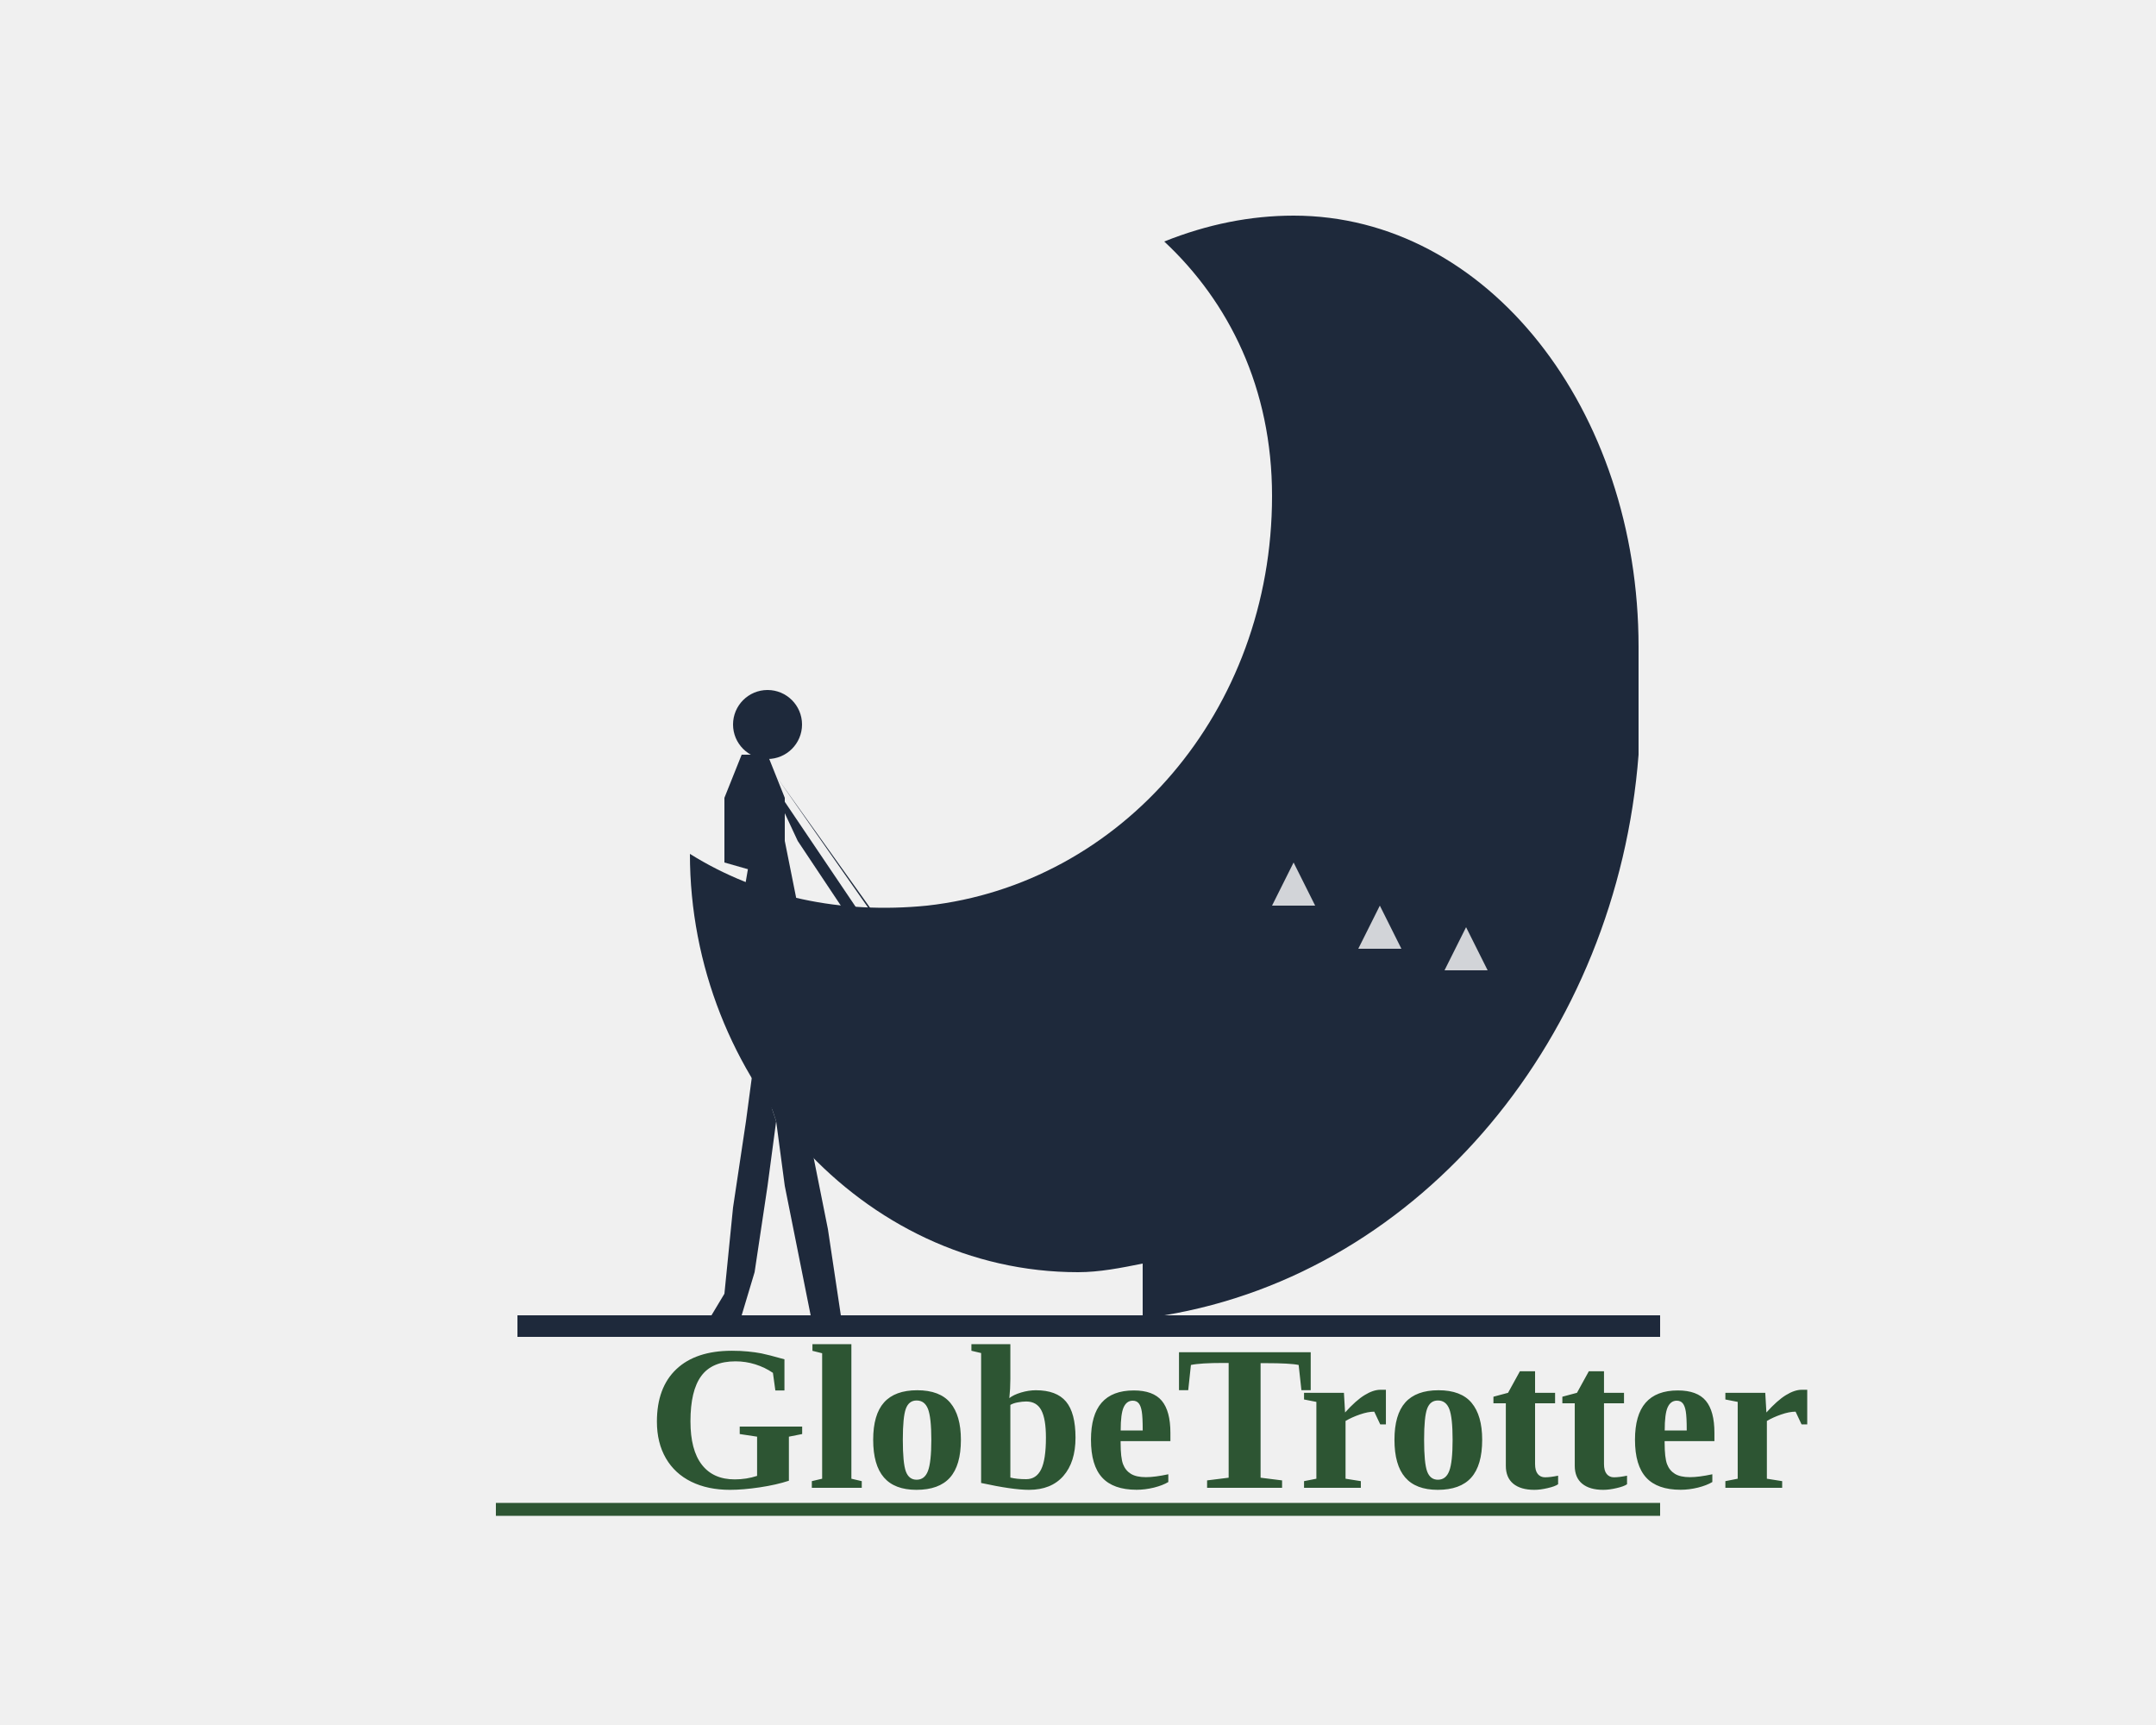
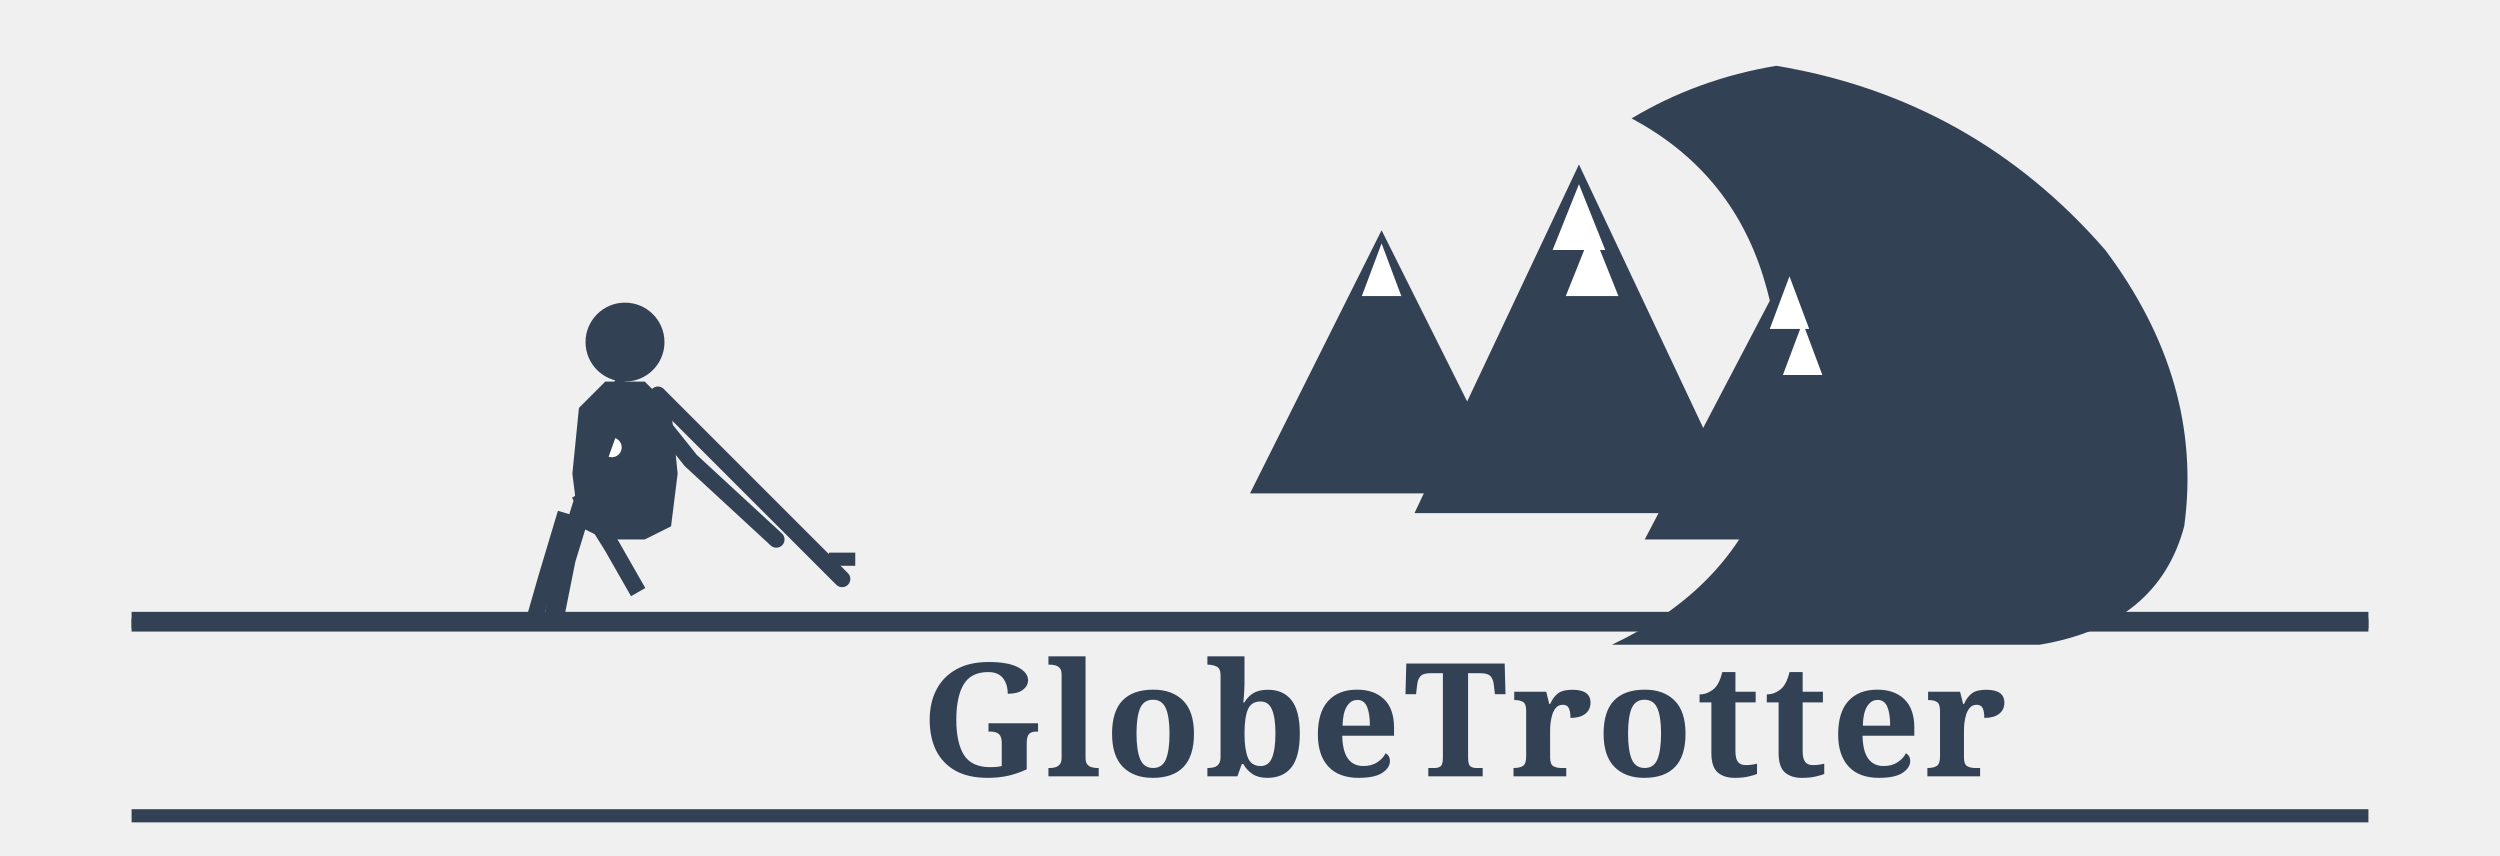
- <svg xmlns="http://www.w3.org/2000/svg" viewBox="0 0 500 400">
+ <svg xmlns="http://www.w3.org/2000/svg" viewBox="0 0 380 130">
  <defs>
    <style>
-       .cls-1 { fill: #1e293b; }
-       .cls-2 { fill: #2d5533; font-family: Georgia, 'Times New Roman', serif; font-size: 48px; font-weight: bold; }
+       .logo-fill { fill: #334155; }
+       .logo-text { fill: #334155; font-family: Georgia, serif; font-size: 24px; font-weight: bold; letter-spacing: 0.5px; }
    </style>
  </defs>
-   <path class="cls-1" d="M 380,150 C 380,95 345,50 300,50 C 290,50 280,52 270,56 C 285,70 295,90 295,115 C 295,165 260,205 215,210 C 195,212 176,208 160,198 C 160,250 200,295 250,295 C 255,295 260,294 265,293 L 265,305 L 120,305 L 120,310 L 385,310 L 385,305 L 270,305 C 330,295 375,240 380,175 Z" />
-   <g class="cls-1">
-     <path d="M 260,240 L 285,185 L 310,240 Z" />
-     <path d="M 290,240 L 310,205 L 330,240 Z" />
-     <path d="M 320,240 L 338,210 L 356,240 Z" />
-     <path d="M 295,210 L 300,200 L 305,210 Z M 315,220 L 320,210 L 325,220 Z M 335,225 L 340,215 L 345,225 Z" fill="#ffffff" opacity="0.8" />
+   <line x1="20" y1="95" x2="360" y2="95" stroke="#334155" stroke-width="2" />
+   <path class="logo-fill" d="M 270,10 Q 300,15 320,38 Q 335,58 332,80 Q 328,95 310,98 L 245,98 Q 262,90 268,75 Q 273,58 268,42 Q 263,26 248,18 Q 258,12 270,10 Z" />
+   <g class="logo-fill">
+     <path d="M 190,75 L 210,35 L 230,75 Z" />
+     <path d="M 207,45 L 210,37 L 213,45 Z" fill="#ffffff" />
+     <path d="M 215,78 L 240,25 L 265,78 Z" />
+     <path d="M 236,38 L 240,28 L 244,38 Z" fill="#ffffff" />
+     <path d="M 238,45 L 242,35 L 246,45 Z" fill="#ffffff" />
+     <path d="M 250,82 L 272,40 L 294,82 Z" />
+     <path d="M 269,50 L 272,42 L 275,50 Z" fill="#ffffff" />
+     <path d="M 271,57 L 274,49 L 277,57 Z" fill="#ffffff" />
  </g>
-   <g class="cls-1">
-     <circle cx="178" cy="168" r="8" />
-     <path d="M 172,175 L 168,185 L 168,200 L 175,202 L 182,200 L 182,185 L 178,175 Z" />
-     <path d="M 178,175 L 172,210 L 170,230 L 175,245 L 180,260 L 182,275 L 185,290 L 188,305 L 195,305 L 192,285 L 188,265 L 185,245 L 183,225 L 185,210 Z" />
-     <path d="M 175,245 L 173,260 L 170,280 L 168,300 L 165,305 L 172,305 L 175,295 L 178,275 L 180,260 Z" />
-     <path d="M 180,180 L 205,215 L 220,235 L 222,240 M 218,232 L 220,228 L 224,230" />
-     <path d="M 178,180 L 185,195 L 195,210 L 205,220" />
+   <g class="logo-fill">
+     <circle cx="95" cy="52" r="6" />
+     <path d="M 92,58 L 88,62 L 87,72 L 88,80 L 92,82 L 98,82 L 102,80 L 103,72 L 102,62 L 98,58 Z" />
+     <circle cx="93" cy="68" r="1.5" fill="#ffffff" />
+     <path d="M 95,58 L 90,72 L 86,85 L 84,95" stroke="#334155" stroke-width="3" fill="none" />
+     <path d="M 86,78 L 83,88 L 81,95" stroke="#334155" stroke-width="2.5" fill="none" />
+     <path d="M 88,75 L 93,83 L 97,90" stroke="#334155" stroke-width="2.5" fill="none" />
+     <line x1="100" y1="60" x2="128" y2="88" stroke="#334155" stroke-width="2.5" stroke-linecap="round" />
+     <line x1="126" y1="85" x2="130" y2="85" stroke="#334155" stroke-width="2" />
+     <path d="M 97,60 L 105,70 L 118,82" stroke="#334155" stroke-width="2.5" fill="none" stroke-linecap="round" />
  </g>
-   <text x="150" y="345" class="cls-2">GlobeTrotter</text>
-   <line x1="115" y1="350" x2="385" y2="350" stroke="#2d5533" stroke-width="3" />
+   <rect x="20" y="93" width="340" height="2.5" class="logo-fill" />
+   <text x="140" y="118" class="logo-text">GlobeTrotter</text>
+   <line x1="20" y1="124" x2="360" y2="124" stroke="#334155" stroke-width="2" />
</svg>
